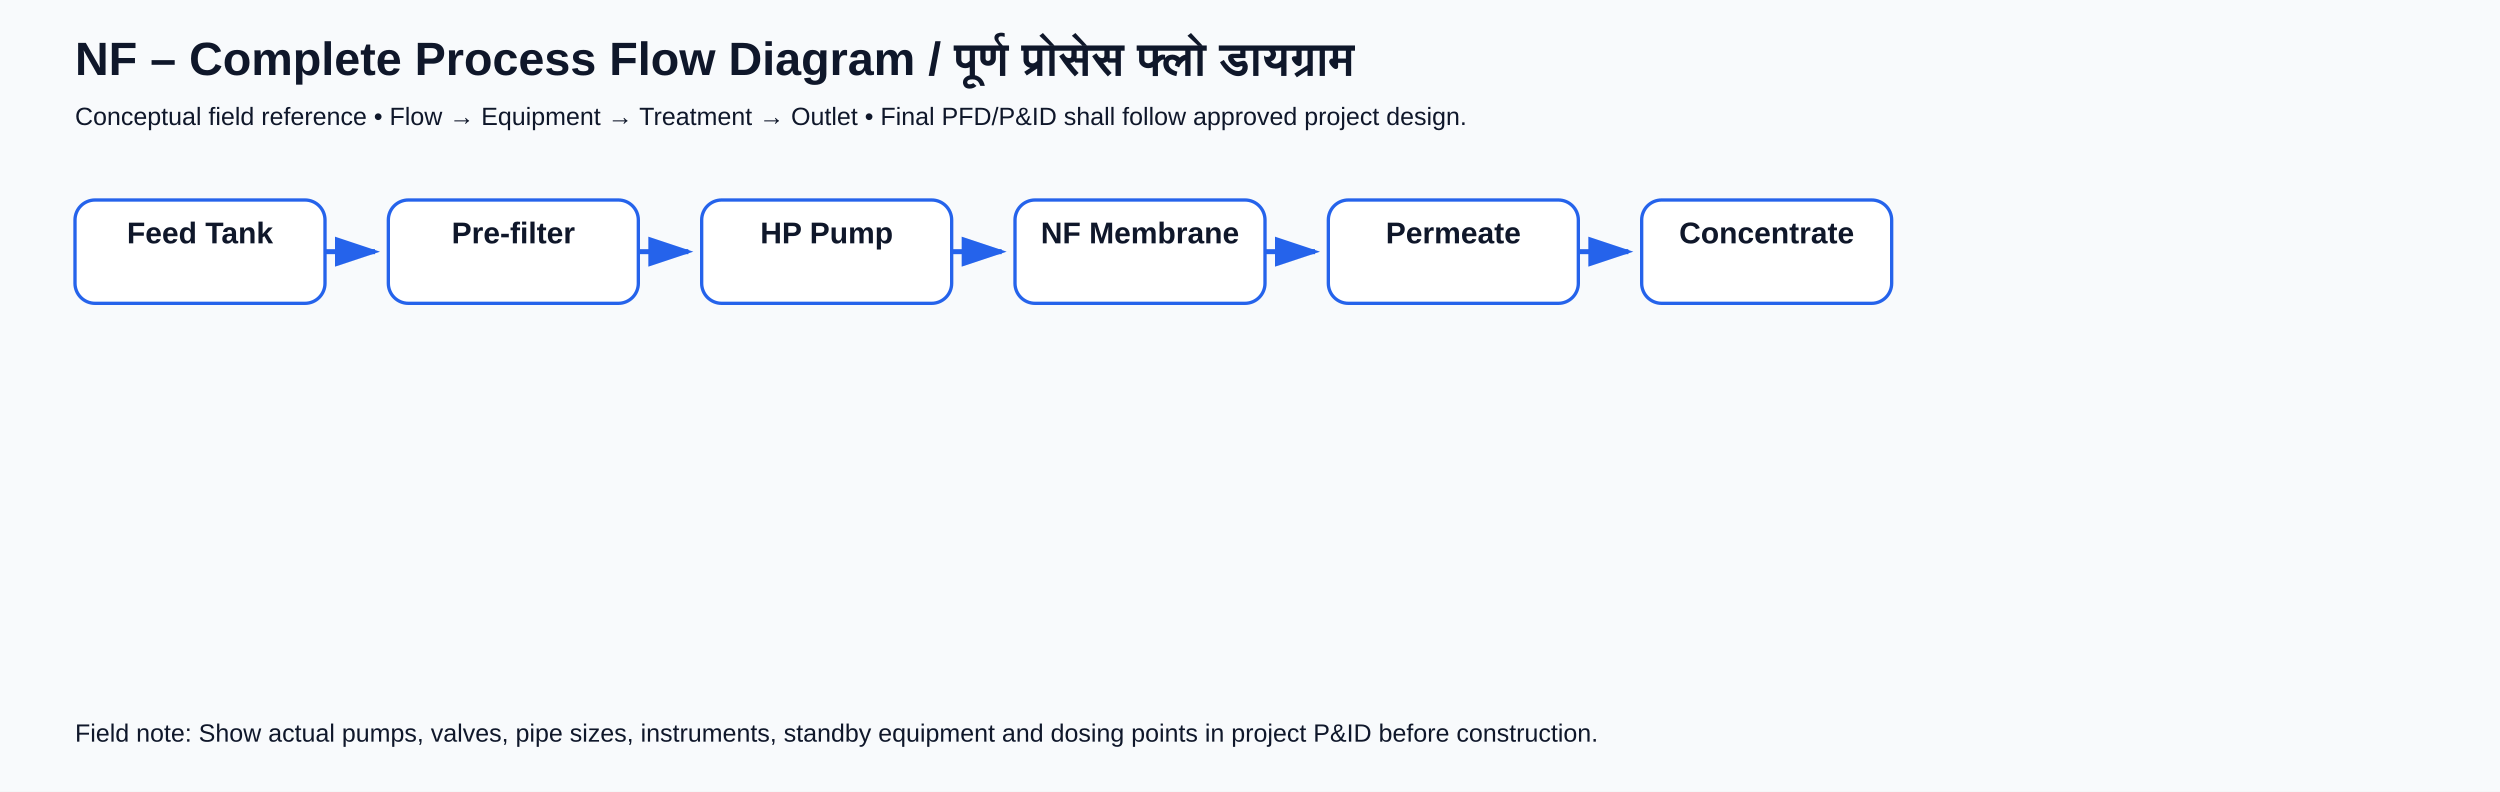
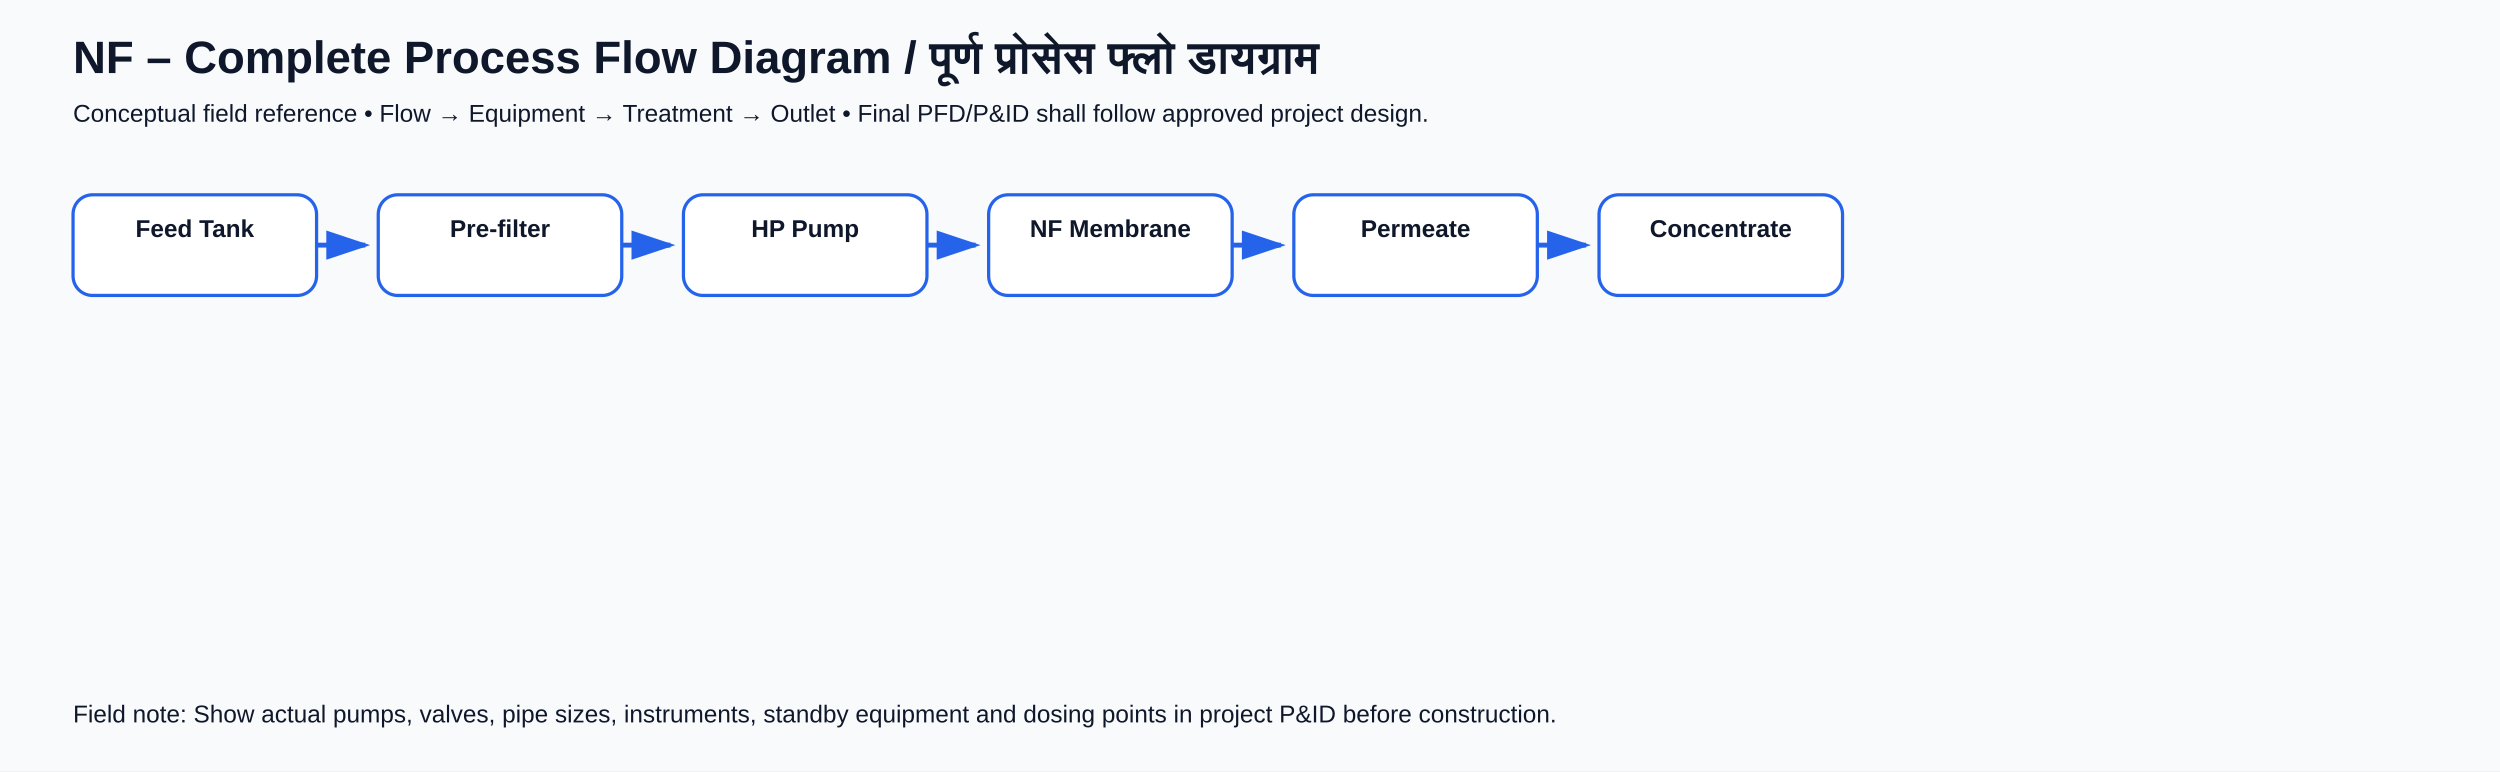
- <svg xmlns="http://www.w3.org/2000/svg" width="1500" height="475" viewBox="0 0 1500 475">
+ <svg xmlns="http://www.w3.org/2000/svg" width="1540" height="475" viewBox="0 0 1540 475">
  <defs>
    <marker id="a" markerWidth="10" markerHeight="10" refX="8" refY="3" orient="auto">
      <path d="M0,0 L0,6 L9,3 z" fill="#2563eb" />
    </marker>
-     <style>.t{font-family:Arial,sans-serif;fill:#0f172a}.b{fill:#fff;stroke:#2563eb;stroke-width:2}.l{stroke:#2563eb;stroke-width:3;fill:none;marker-end:url(#a)}.s{font-size:18px;font-weight:700}.n{font-size:15px}.h{font-size:28px;font-weight:700}</style>
+     <style>.t{font-family:Arial,sans-serif;fill:#0f172a}.b{fill:#fff;stroke:#2563eb;stroke-width:2}.l{stroke:#2563eb;stroke-width:3;fill:none;marker-end:url(#a)}.s{font-size:15px;font-weight:700}.n{font-size:15px}.h{font-size:28px;font-weight:700}</style>
  </defs>
  <rect width="100%" height="100%" fill="#f8fafc" />
  <text class="t h" x="45" y="45">NF – Complete Process Flow Diagram / पूर्ण प्रोसेस फ्लो डायग्राम</text>
  <text class="t n" x="45" y="75">Conceptual field reference • Flow → Equipment → Treatment → Outlet • Final PFD/P&amp;ID shall follow approved project design.</text>
  <rect class="b" x="45" y="120" rx="12" width="150" height="62" />
  <text class="t s" text-anchor="middle" x="120.0" y="146">Feed Tank</text>
  <rect class="b" x="233" y="120" rx="12" width="150" height="62" />
  <text class="t s" text-anchor="middle" x="308.0" y="146">Pre-filter</text>
  <rect class="b" x="421" y="120" rx="12" width="150" height="62" />
  <text class="t s" text-anchor="middle" x="496.0" y="146">HP Pump</text>
  <rect class="b" x="609" y="120" rx="12" width="150" height="62" />
  <text class="t s" text-anchor="middle" x="684.0" y="146">NF Membrane</text>
  <rect class="b" x="797" y="120" rx="12" width="150" height="62" />
  <text class="t s" text-anchor="middle" x="872.0" y="146">Permeate</text>
  <rect class="b" x="985" y="120" rx="12" width="150" height="62" />
  <text class="t s" text-anchor="middle" x="1060.0" y="146">Concentrate</text>
  <path class="l" d="M195,151.0 L225,151.0" />
  <path class="l" d="M383,151.0 L413,151.0" />
  <path class="l" d="M571,151.0 L601,151.0" />
  <path class="l" d="M759,151.0 L789,151.0" />
  <path class="l" d="M947,151.0 L977,151.0" />
  <text class="t n" x="45" y="445">Field note: Show actual pumps, valves, pipe sizes, instruments, standby equipment and dosing points in project P&amp;ID before construction.</text>
</svg>
